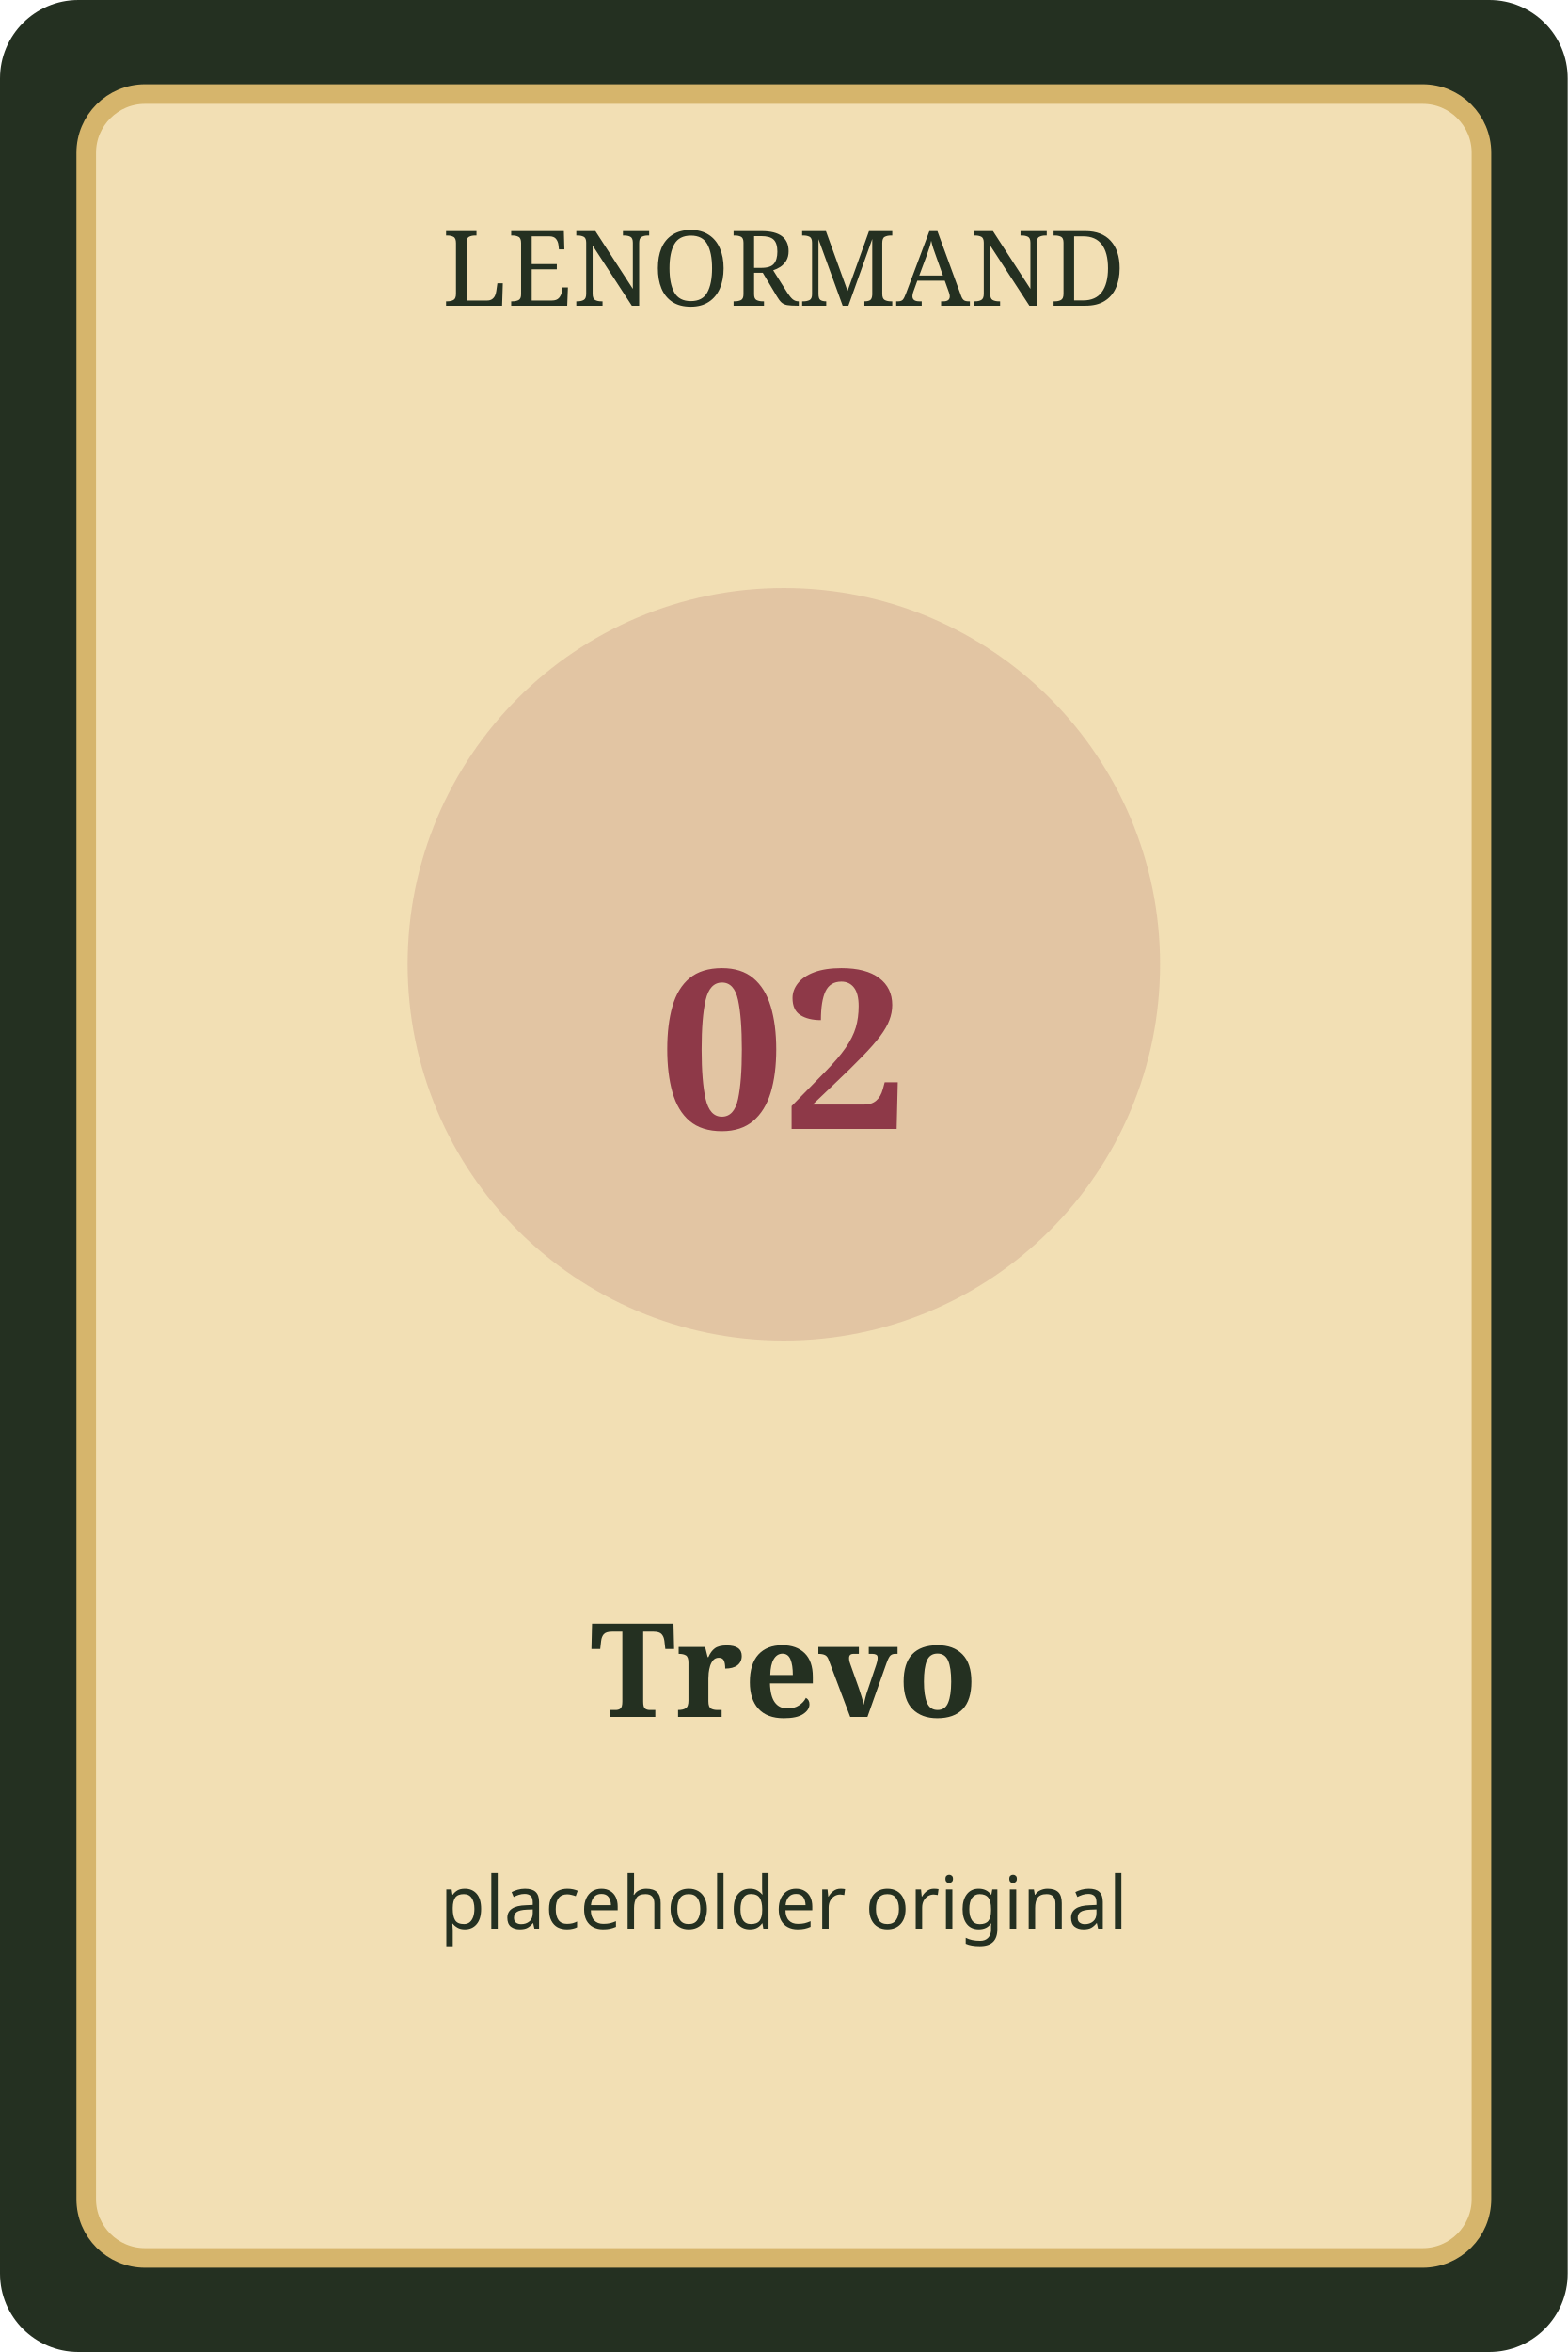
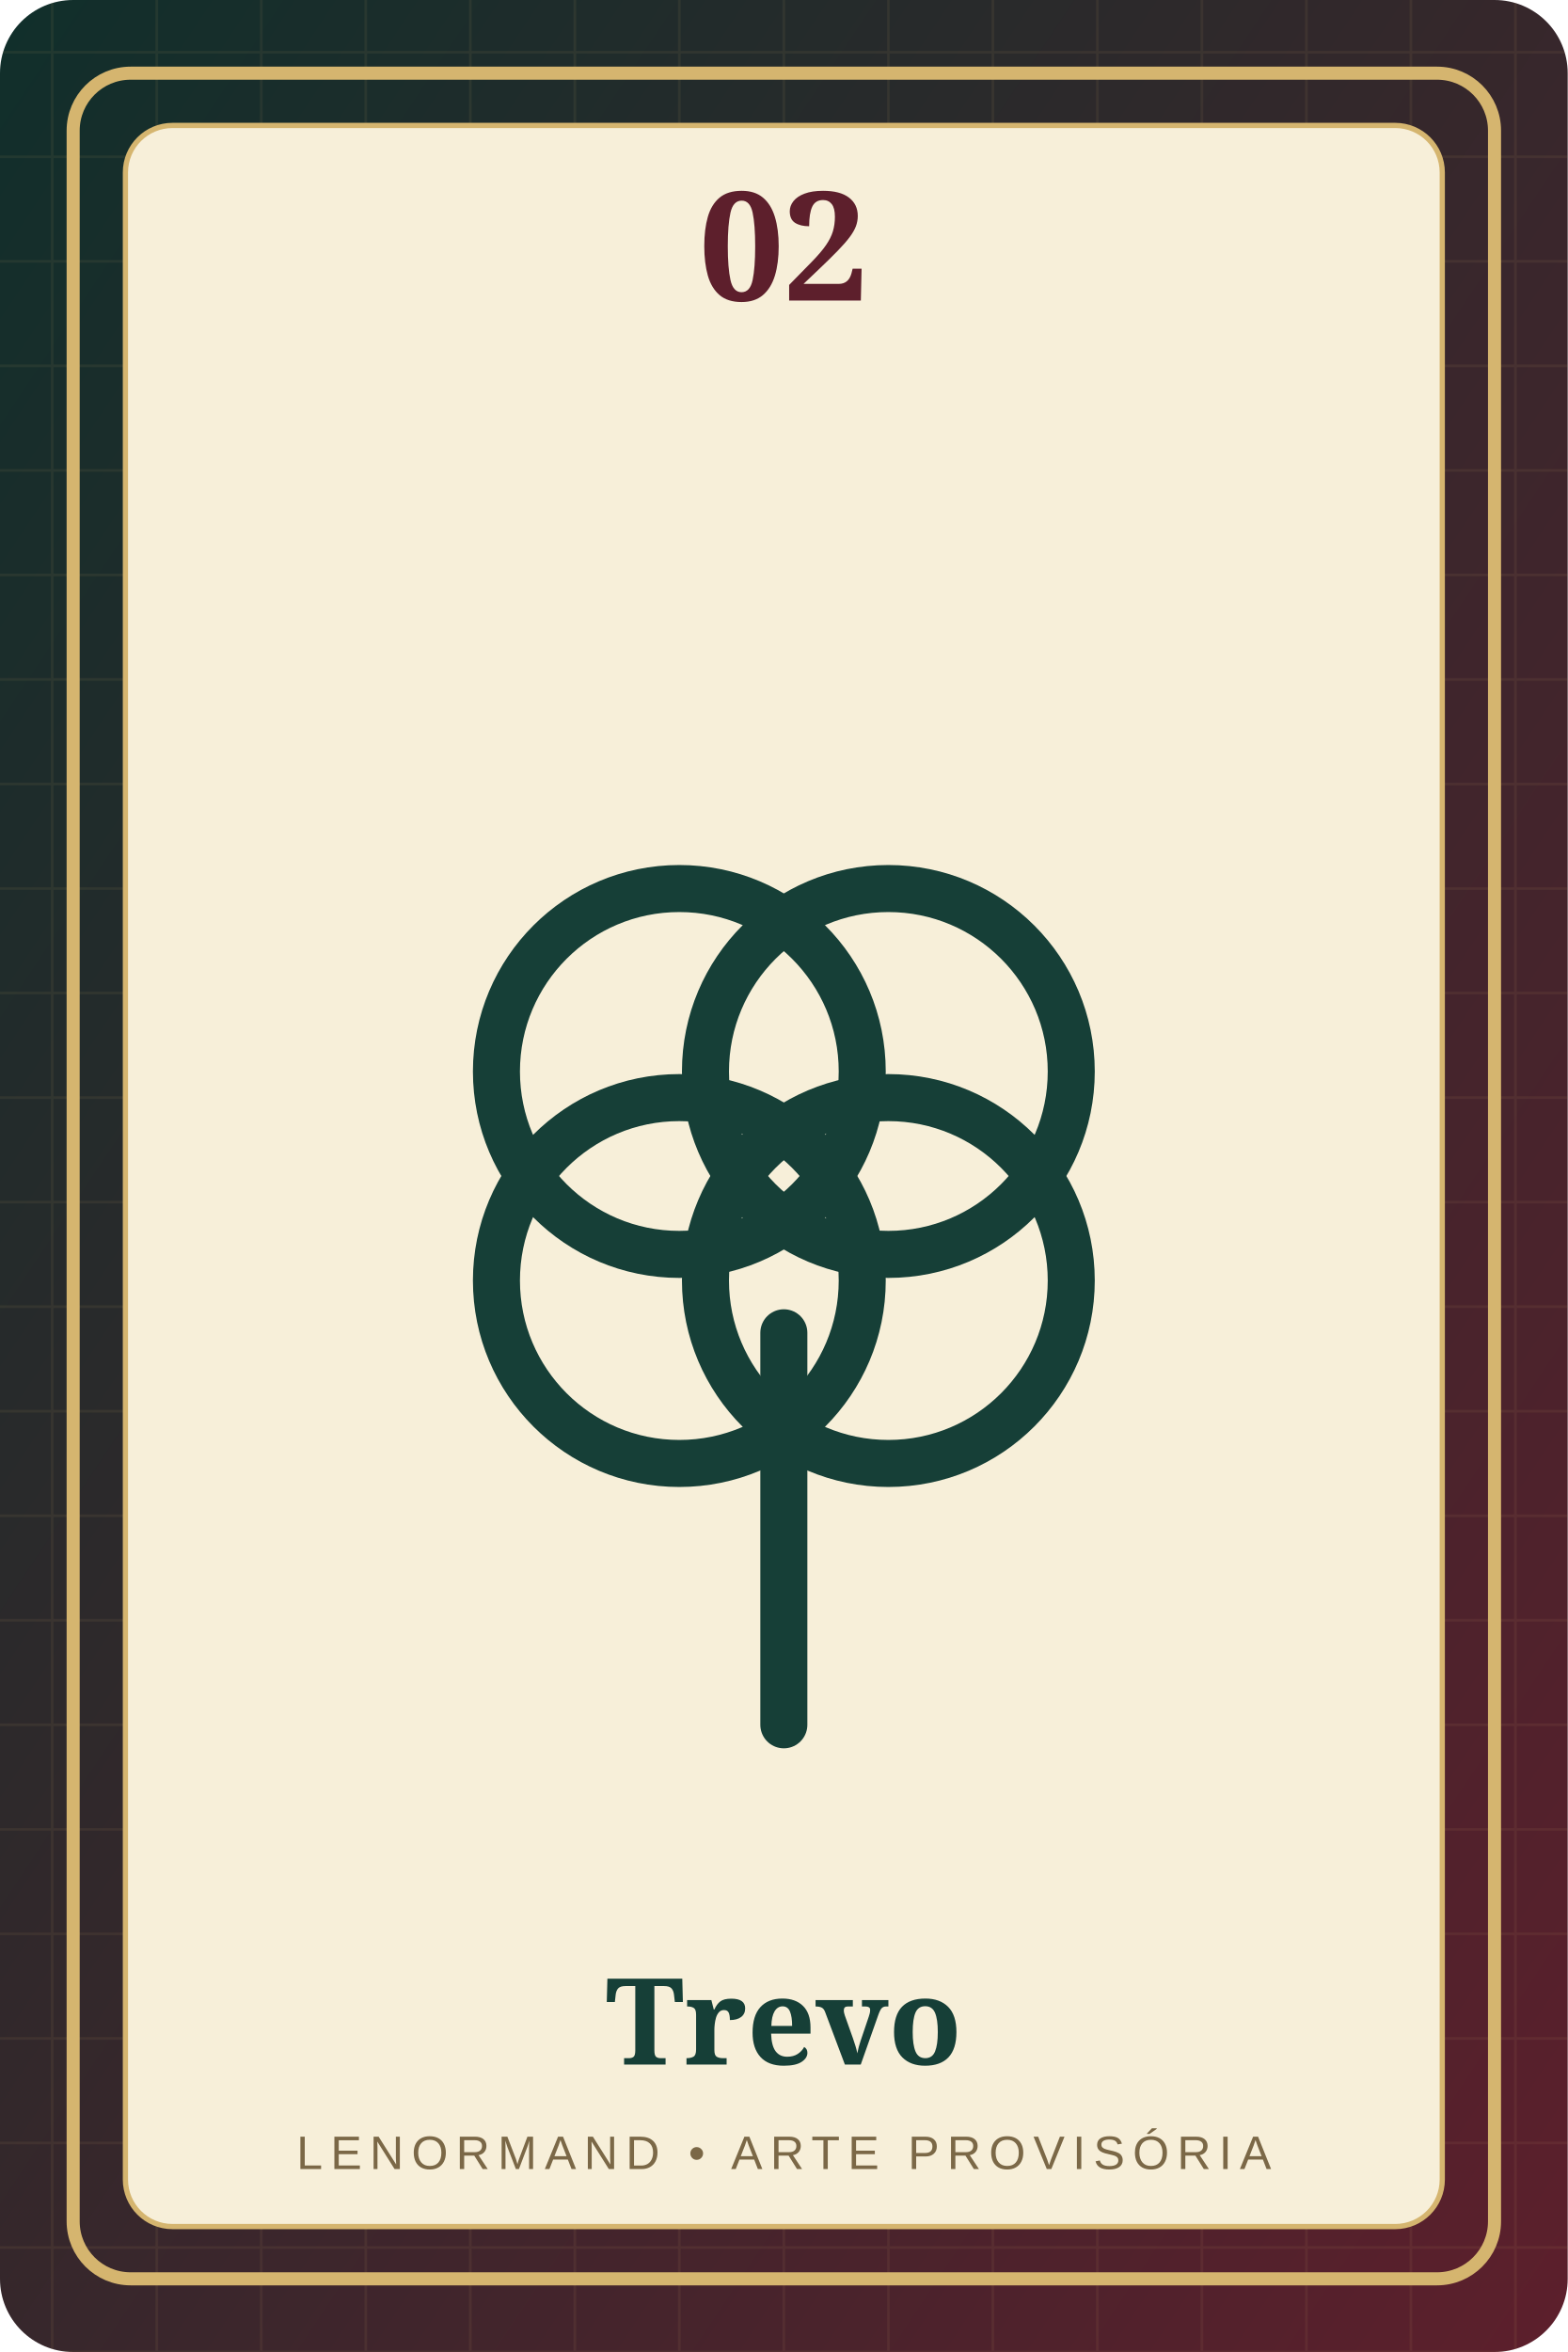
- <svg xmlns="http://www.w3.org/2000/svg" width="240" height="360" viewBox="0 0 240 360" role="img" aria-labelledby="title desc">
-   <rect width="240" height="360" rx="12" fill="#243021" />
-   <rect x="13.2" y="14.4" width="213.6" height="331.2" rx="9" fill="#f2dfb4" stroke="#d6b56c" stroke-width="3" />
-   <circle cx="120.0" cy="147.6" r="57.6" fill="#8e3948" opacity=".16" />
-   <text x="120.0" y="46.8" text-anchor="middle" font-family="serif" font-size="16" fill="#243021">LENORMAND</text>
-   <text x="120.0" y="172.8" text-anchor="middle" font-family="serif" font-size="34" font-weight="700" fill="#8e3948">02</text>
-   <text x="120.0" y="262.8" text-anchor="middle" font-family="serif" font-size="20.0" font-weight="700" fill="#243021">Trevo</text>
-   <text x="120.0" y="295.2" text-anchor="middle" font-family="sans-serif" font-size="11.2" fill="#243021">placeholder original</text>
+ <svg xmlns="http://www.w3.org/2000/svg" width="600" height="900" viewBox="0 0 600 900" role="img" aria-labelledby="title desc">
+   <defs>
+     <linearGradient id="bg" x1="0" y1="0" x2="1" y2="1">
+       <stop stop-color="#102f2b" />
+       <stop offset="1" stop-color="#5d1f2c" />
+     </linearGradient>
+     <pattern id="p" width="40" height="40" patternUnits="userSpaceOnUse">
+       <path d="M0 20h40M20 0v40" stroke="#d5b56f" stroke-opacity=".08" />
+     </pattern>
+   </defs>
+   <rect width="600" height="900" rx="28" fill="url(#bg)" />
+   <rect width="600" height="900" rx="28" fill="url(#p)" />
+   <rect x="28" y="28" width="544" height="844" rx="22" fill="none" stroke="#d5b56f" stroke-width="5" />
+   <rect x="48" y="48" width="504" height="804" rx="18" fill="#f7efd9" stroke="#d5b56f" stroke-width="2" />
+   <text x="300" y="115" text-anchor="middle" font-family="Georgia,serif" font-size="58" font-weight="700" fill="#5d1f2c">02</text>
+   <g fill="none" stroke="#163f37" stroke-width="18" stroke-linecap="round" stroke-linejoin="round">
+     <circle cx="260" cy="410" r="70" />
+     <circle cx="340" cy="410" r="70" />
+     <circle cx="260" cy="490" r="70" />
+     <circle cx="340" cy="490" r="70" />
+     <path d="M300 510v150" />
+   </g>
+   <text x="300" y="790" text-anchor="middle" font-family="Georgia,serif" font-size="46" font-weight="700" fill="#163f37">Trevo</text>
+   <text x="300" y="830" text-anchor="middle" font-family="Arial,sans-serif" font-size="18" letter-spacing="3" fill="#7b6847">LENORMAND • ARTE PROVISÓRIA</text>
</svg>
